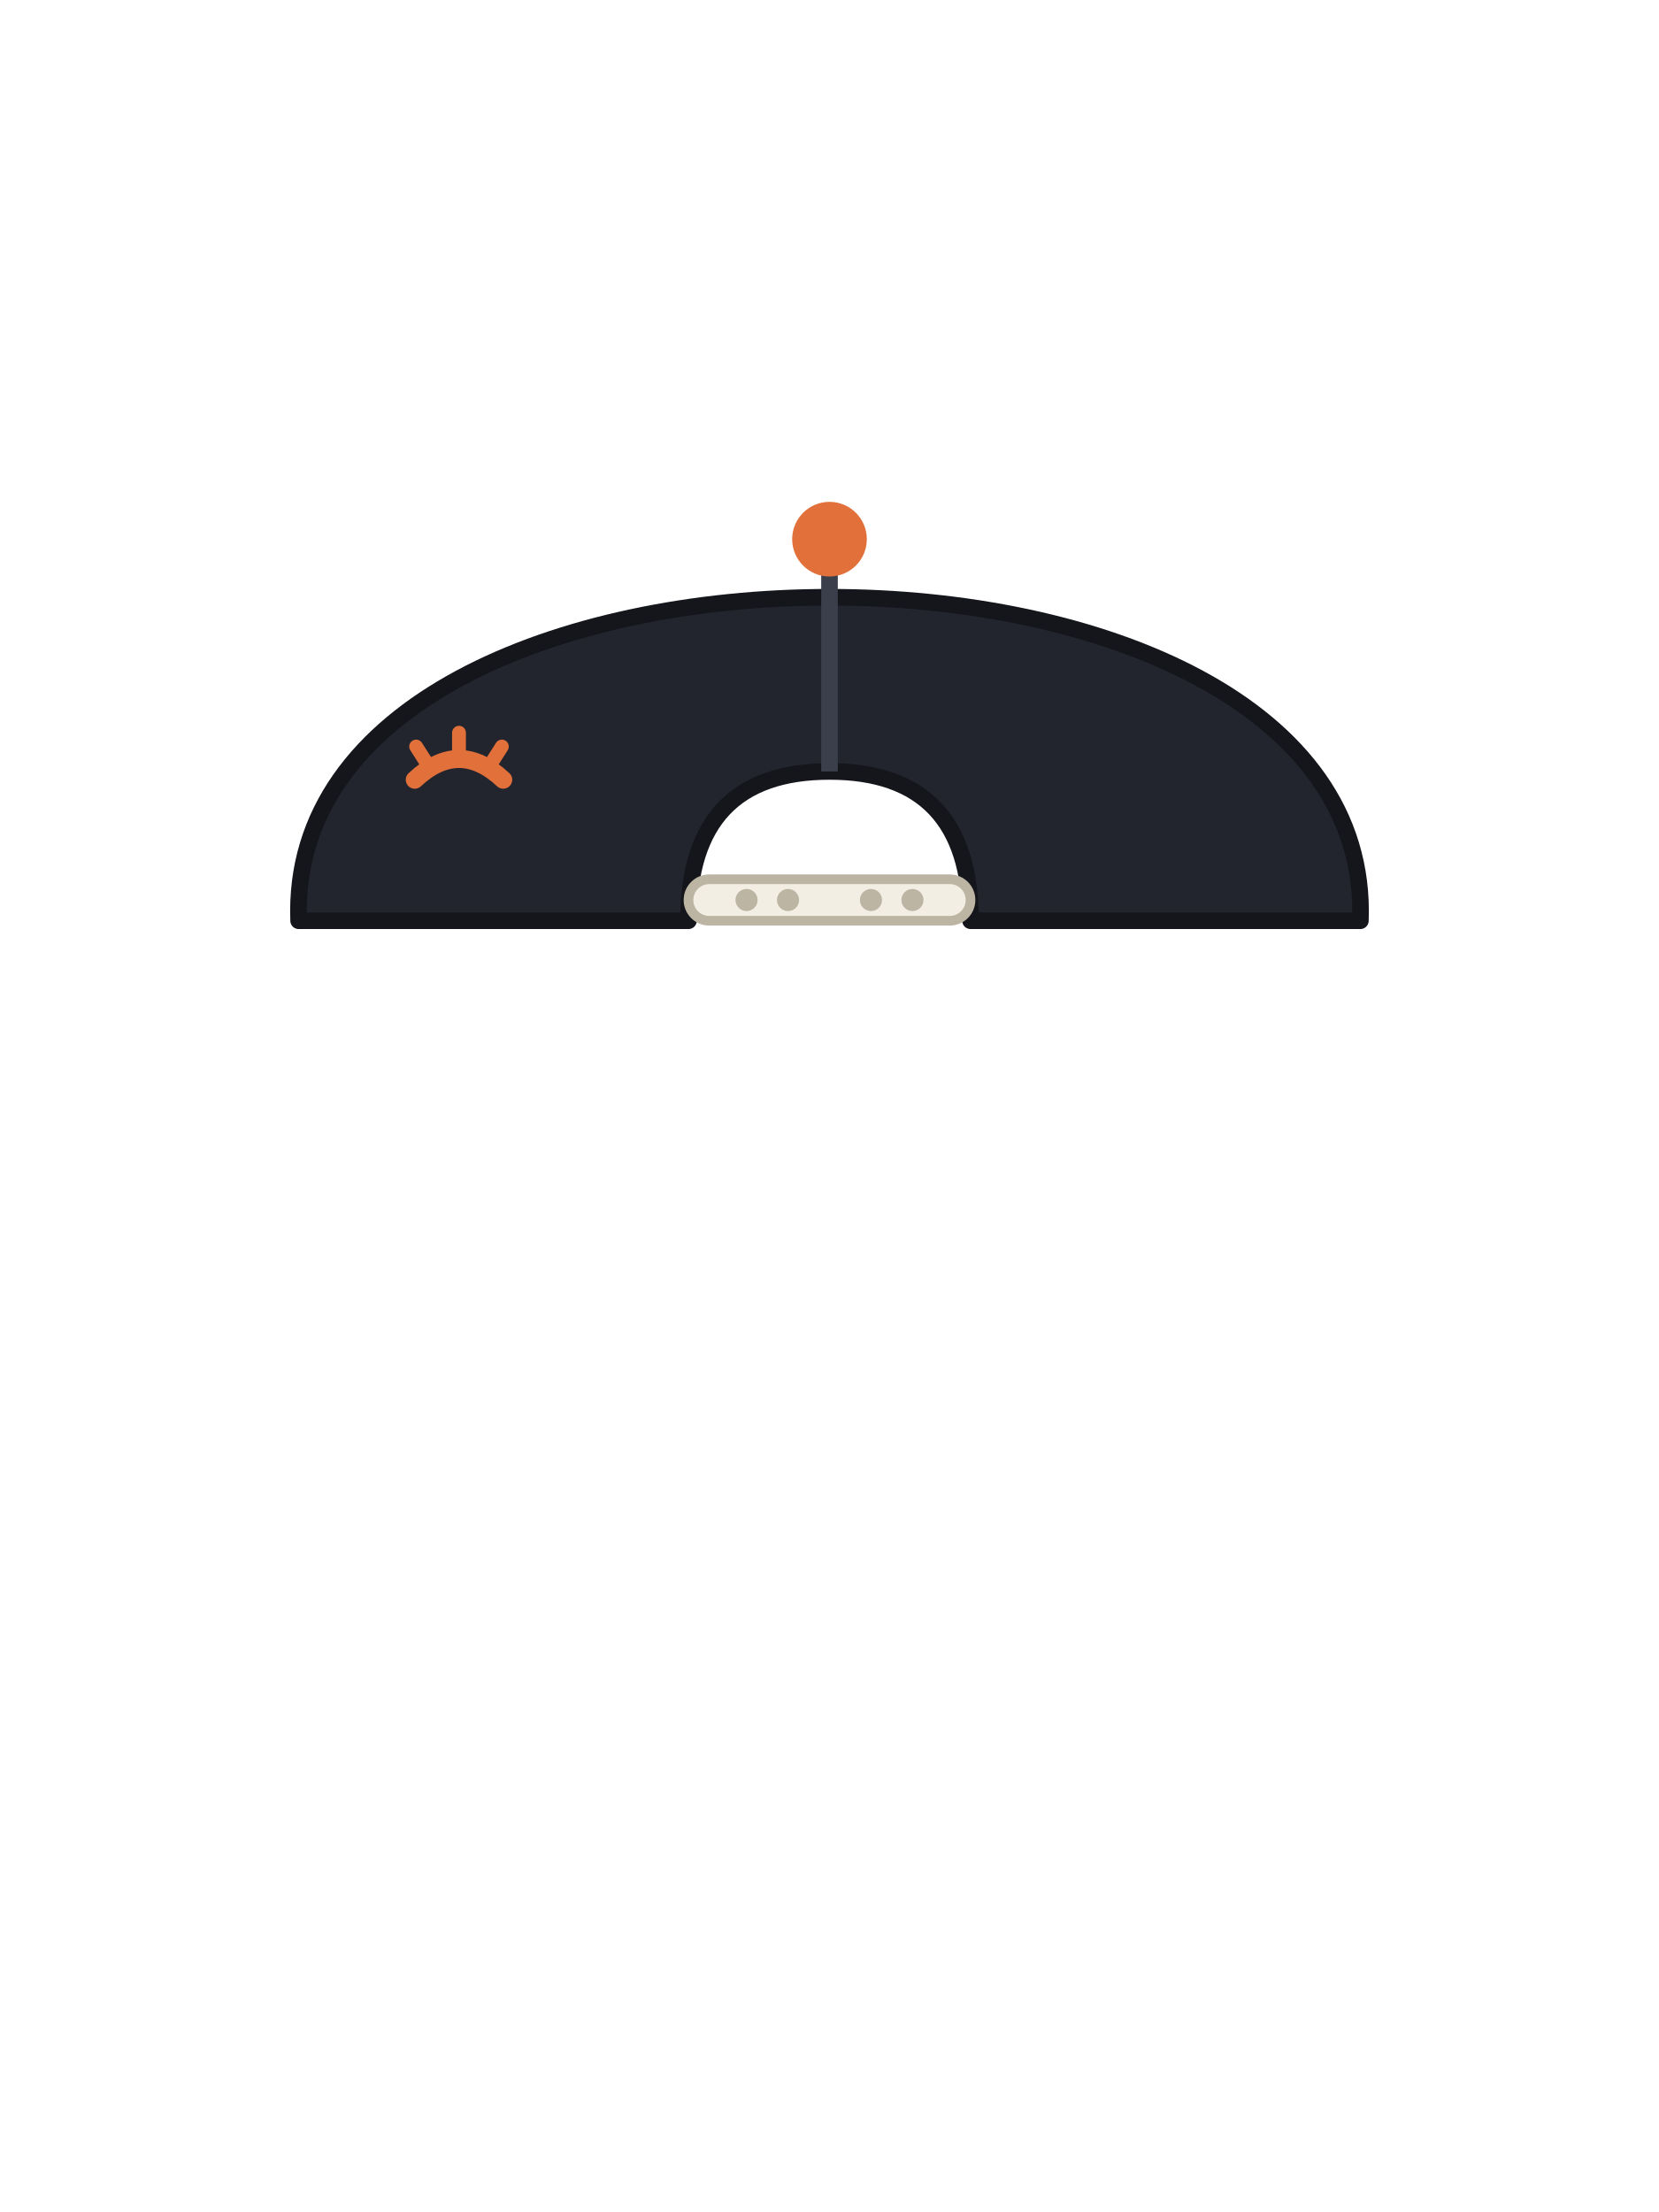
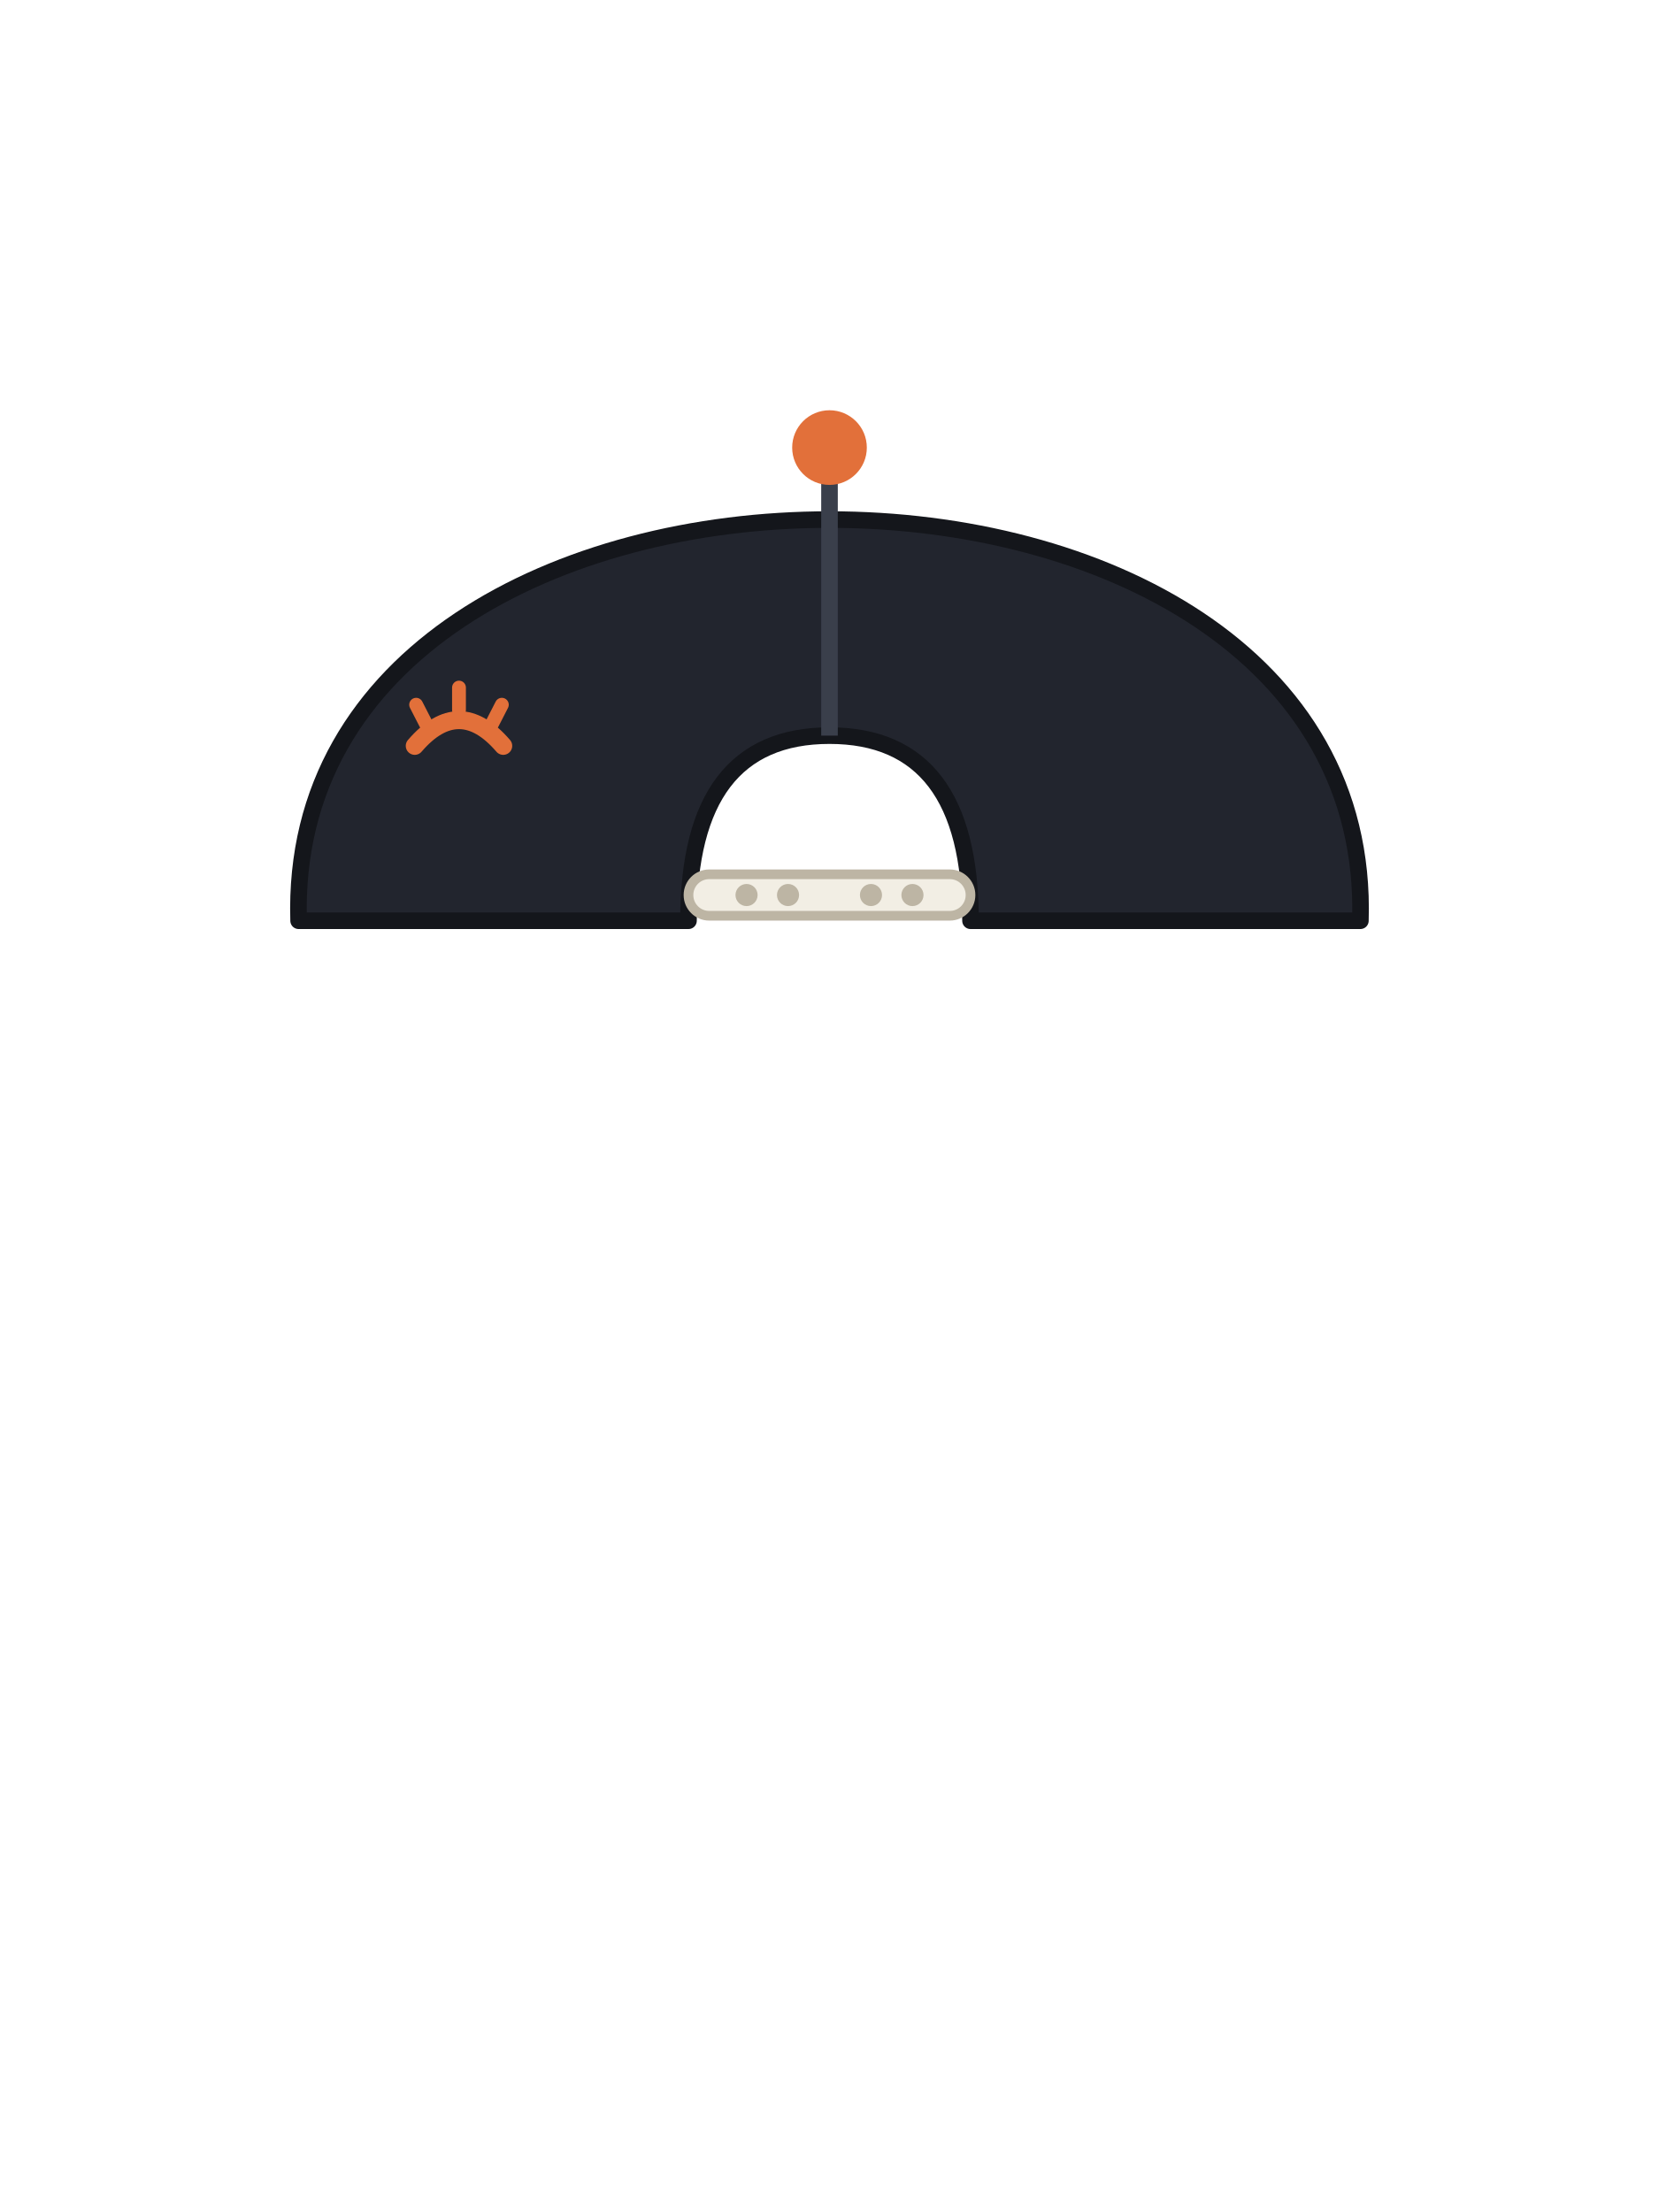
<svg xmlns="http://www.w3.org/2000/svg" viewBox="0 0 240 320">
-   <path d="M 43.2 133.2 C 40.8 70.8 199.2 70.8 196.8 133.2 L 140.4 133.2 Q 140.4 111.6 120 111.6 Q 99.6 111.6 99.6 133.2 Z" fill="#22252E" stroke="#14161B" stroke-width="2.4" stroke-linejoin="round" />
-   <path d="M 120 78 L 120 111.6" fill="none" stroke="#3A3F4B" stroke-width="2.4" />
-   <circle cx="120" cy="78" r="5.4" fill="#E2703A" />
-   <rect x="99.6" y="127.2" width="40.8" height="6" rx="3" fill="#F2EEE4" stroke="#BDB5A4" stroke-width="1.4" />
-   <circle cx="108" cy="130.2" r="1.6" fill="#BDB5A4" />
-   <circle cx="114" cy="130.2" r="1.6" fill="#BDB5A4" />
-   <circle cx="126" cy="130.2" r="1.6" fill="#BDB5A4" />
-   <circle cx="132" cy="130.2" r="1.6" fill="#BDB5A4" />
-   <path d="M 60 112.8 Q 66.4 106.8 72.8 112.8" fill="none" stroke="#E2703A" stroke-width="2.6" stroke-linecap="round" />
-   <path d="M 61.6 110.2 L 60.2 108 M 66.4 108.6 L 66.4 106 M 71.2 110.2 L 72.6 108" fill="none" stroke="#E2703A" stroke-width="2" stroke-linecap="round" />
+   <path d="M 43.2 133.2 C 40.8 55.82 199.2 55.82 196.8 133.2 L 140.4 133.2 Q 140.4 106.42 120 106.42 Q 99.6 106.42 99.6 133.2 Z" fill="#22252E" stroke="#14161B" stroke-width="2.4" stroke-linejoin="round" />
+   <path d="M 120 64.75 L 120 106.42" fill="none" stroke="#3A3F4B" stroke-width="2.4" />
+   <circle cx="120" cy="64.75" r="5.4" fill="#E2703A" />
+   <rect x="99.6" y="126.48" width="40.8" height="6" rx="3" fill="#F2EEE4" stroke="#BDB5A4" stroke-width="1.4" />
+   <circle cx="108" cy="129.48" r="1.6" fill="#BDB5A4" />
+   <circle cx="114" cy="129.48" r="1.6" fill="#BDB5A4" />
+   <circle cx="126" cy="129.48" r="1.6" fill="#BDB5A4" />
+   <circle cx="132" cy="129.48" r="1.6" fill="#BDB5A4" />
+   <path d="M 60 107.9 Q 66.4 100.46 72.8 107.9" fill="none" stroke="#E2703A" stroke-width="2.6" stroke-linecap="round" />
+   <path d="M 61.6 104.68 L 60.2 101.95 M 66.4 102.7 L 66.4 99.47 M 71.2 104.68 L 72.6 101.95" fill="none" stroke="#E2703A" stroke-width="2" stroke-linecap="round" />
</svg>
